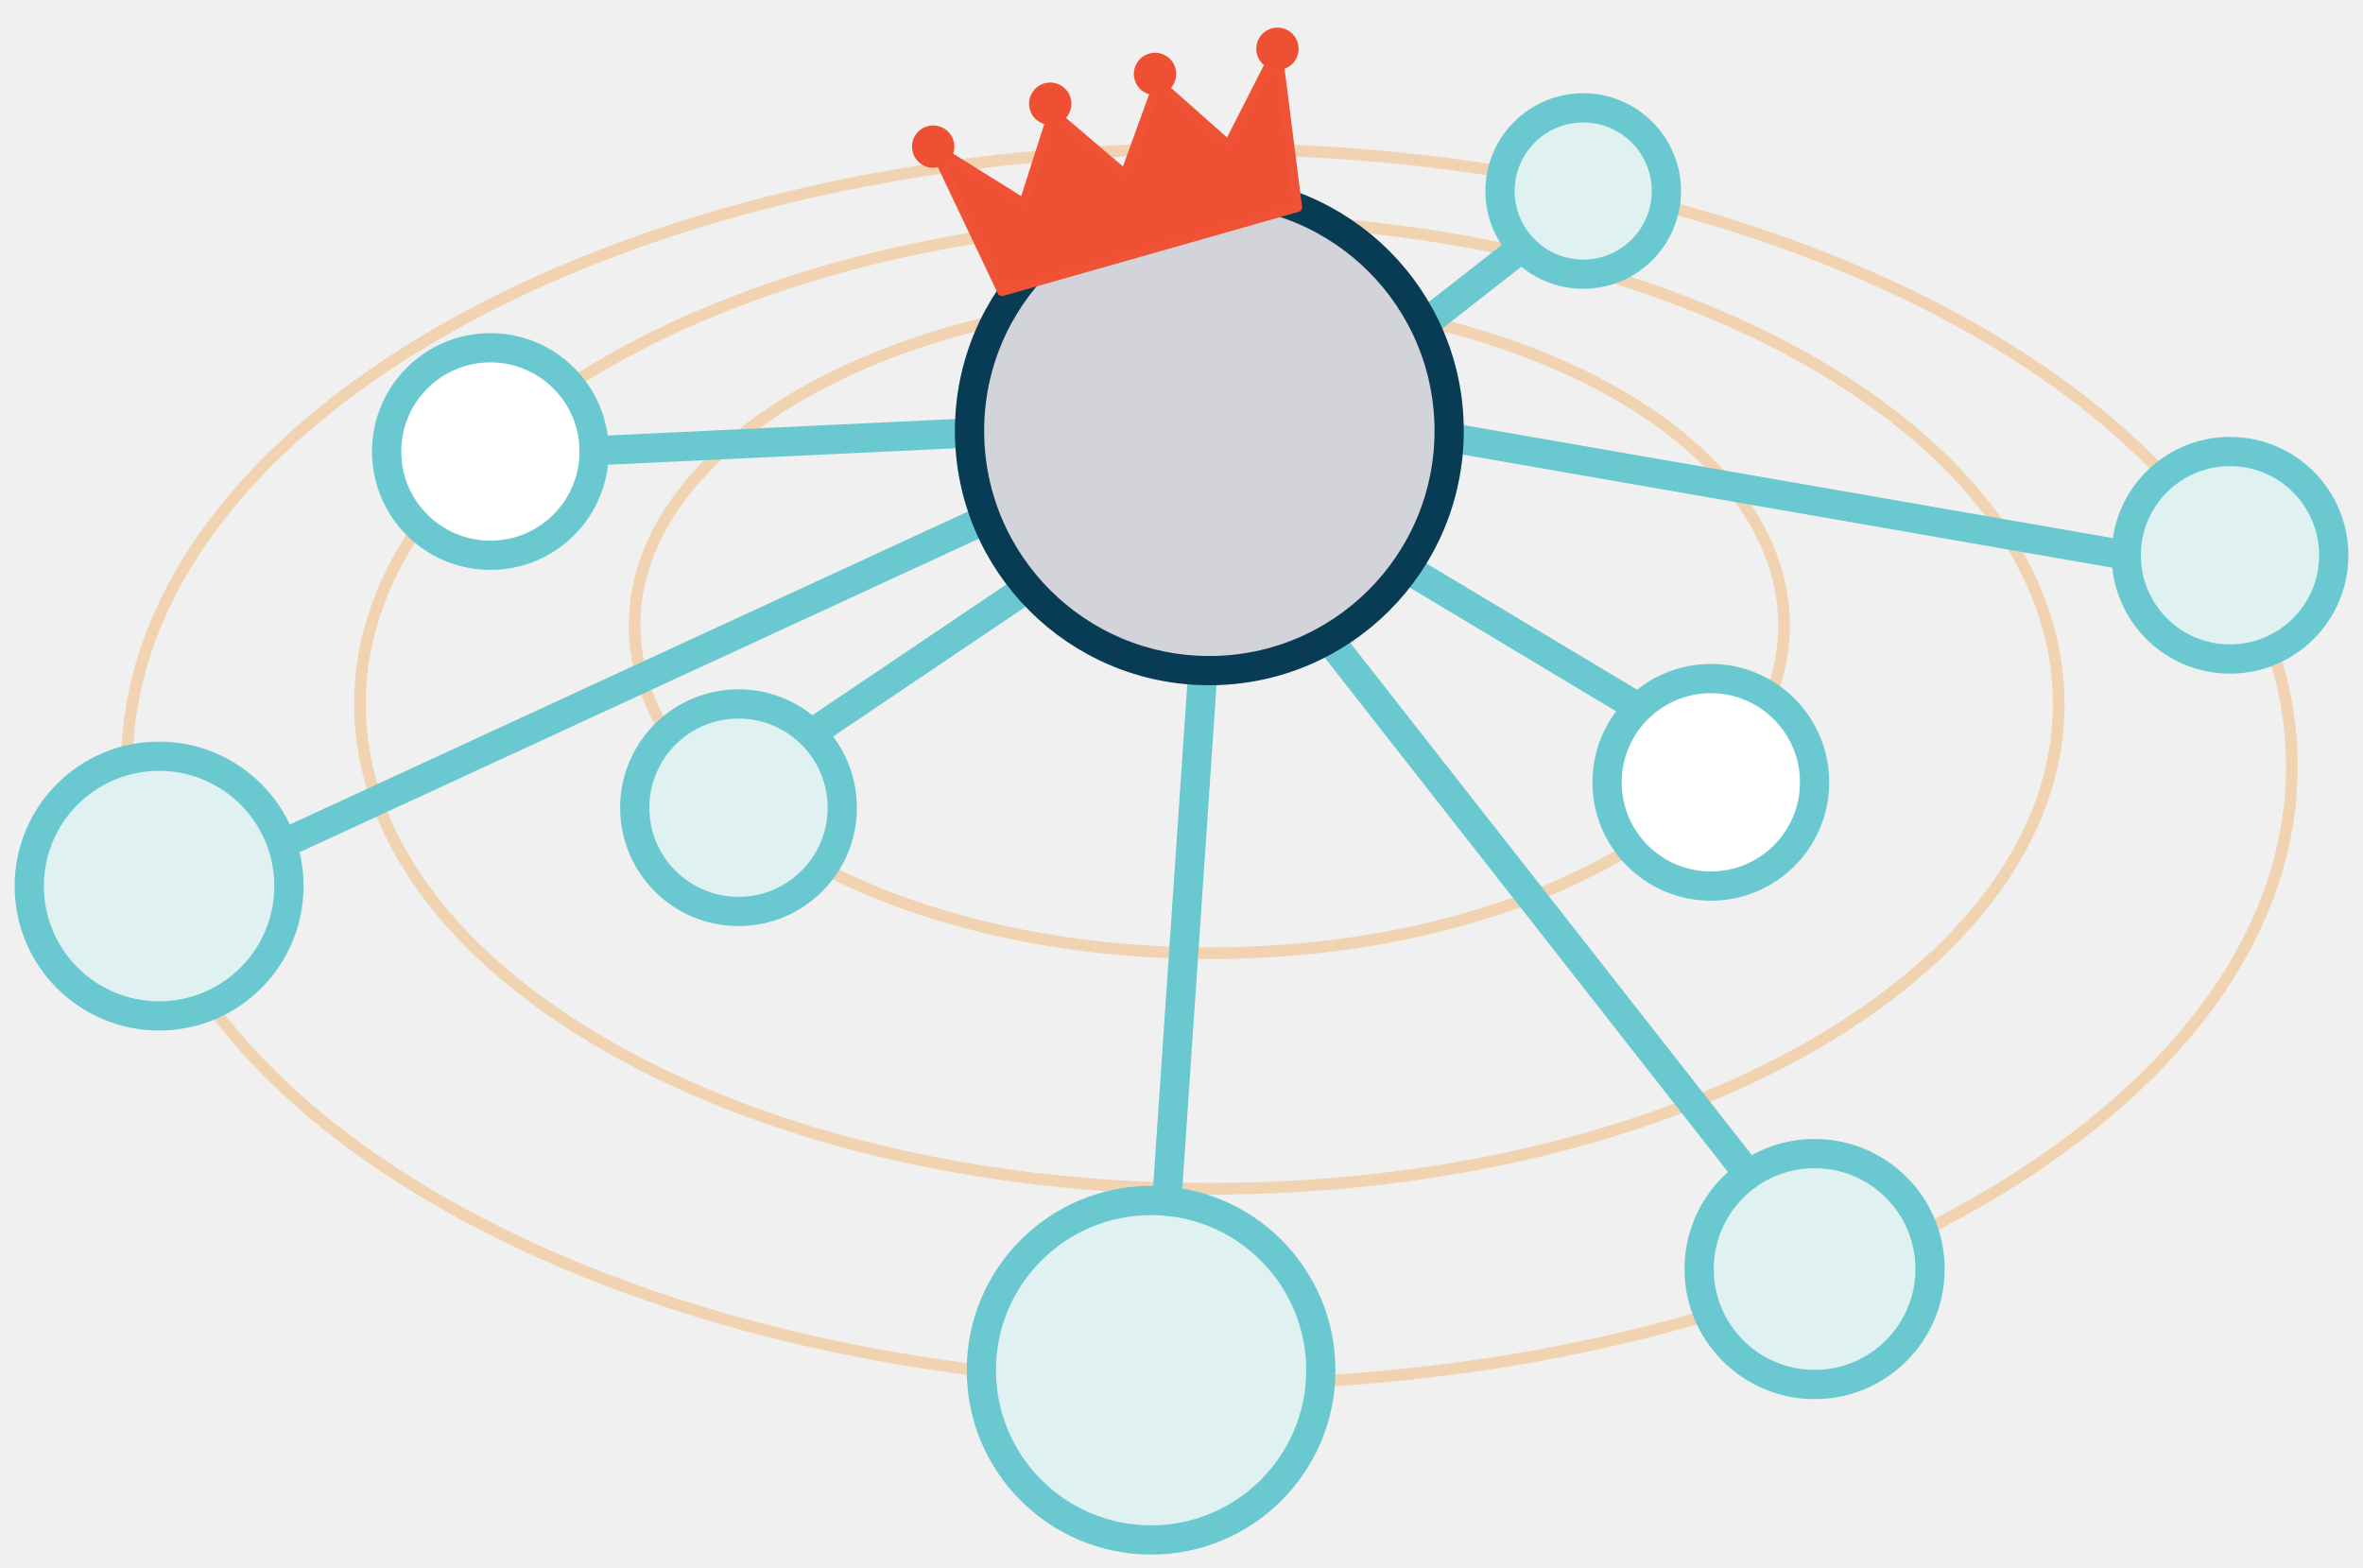
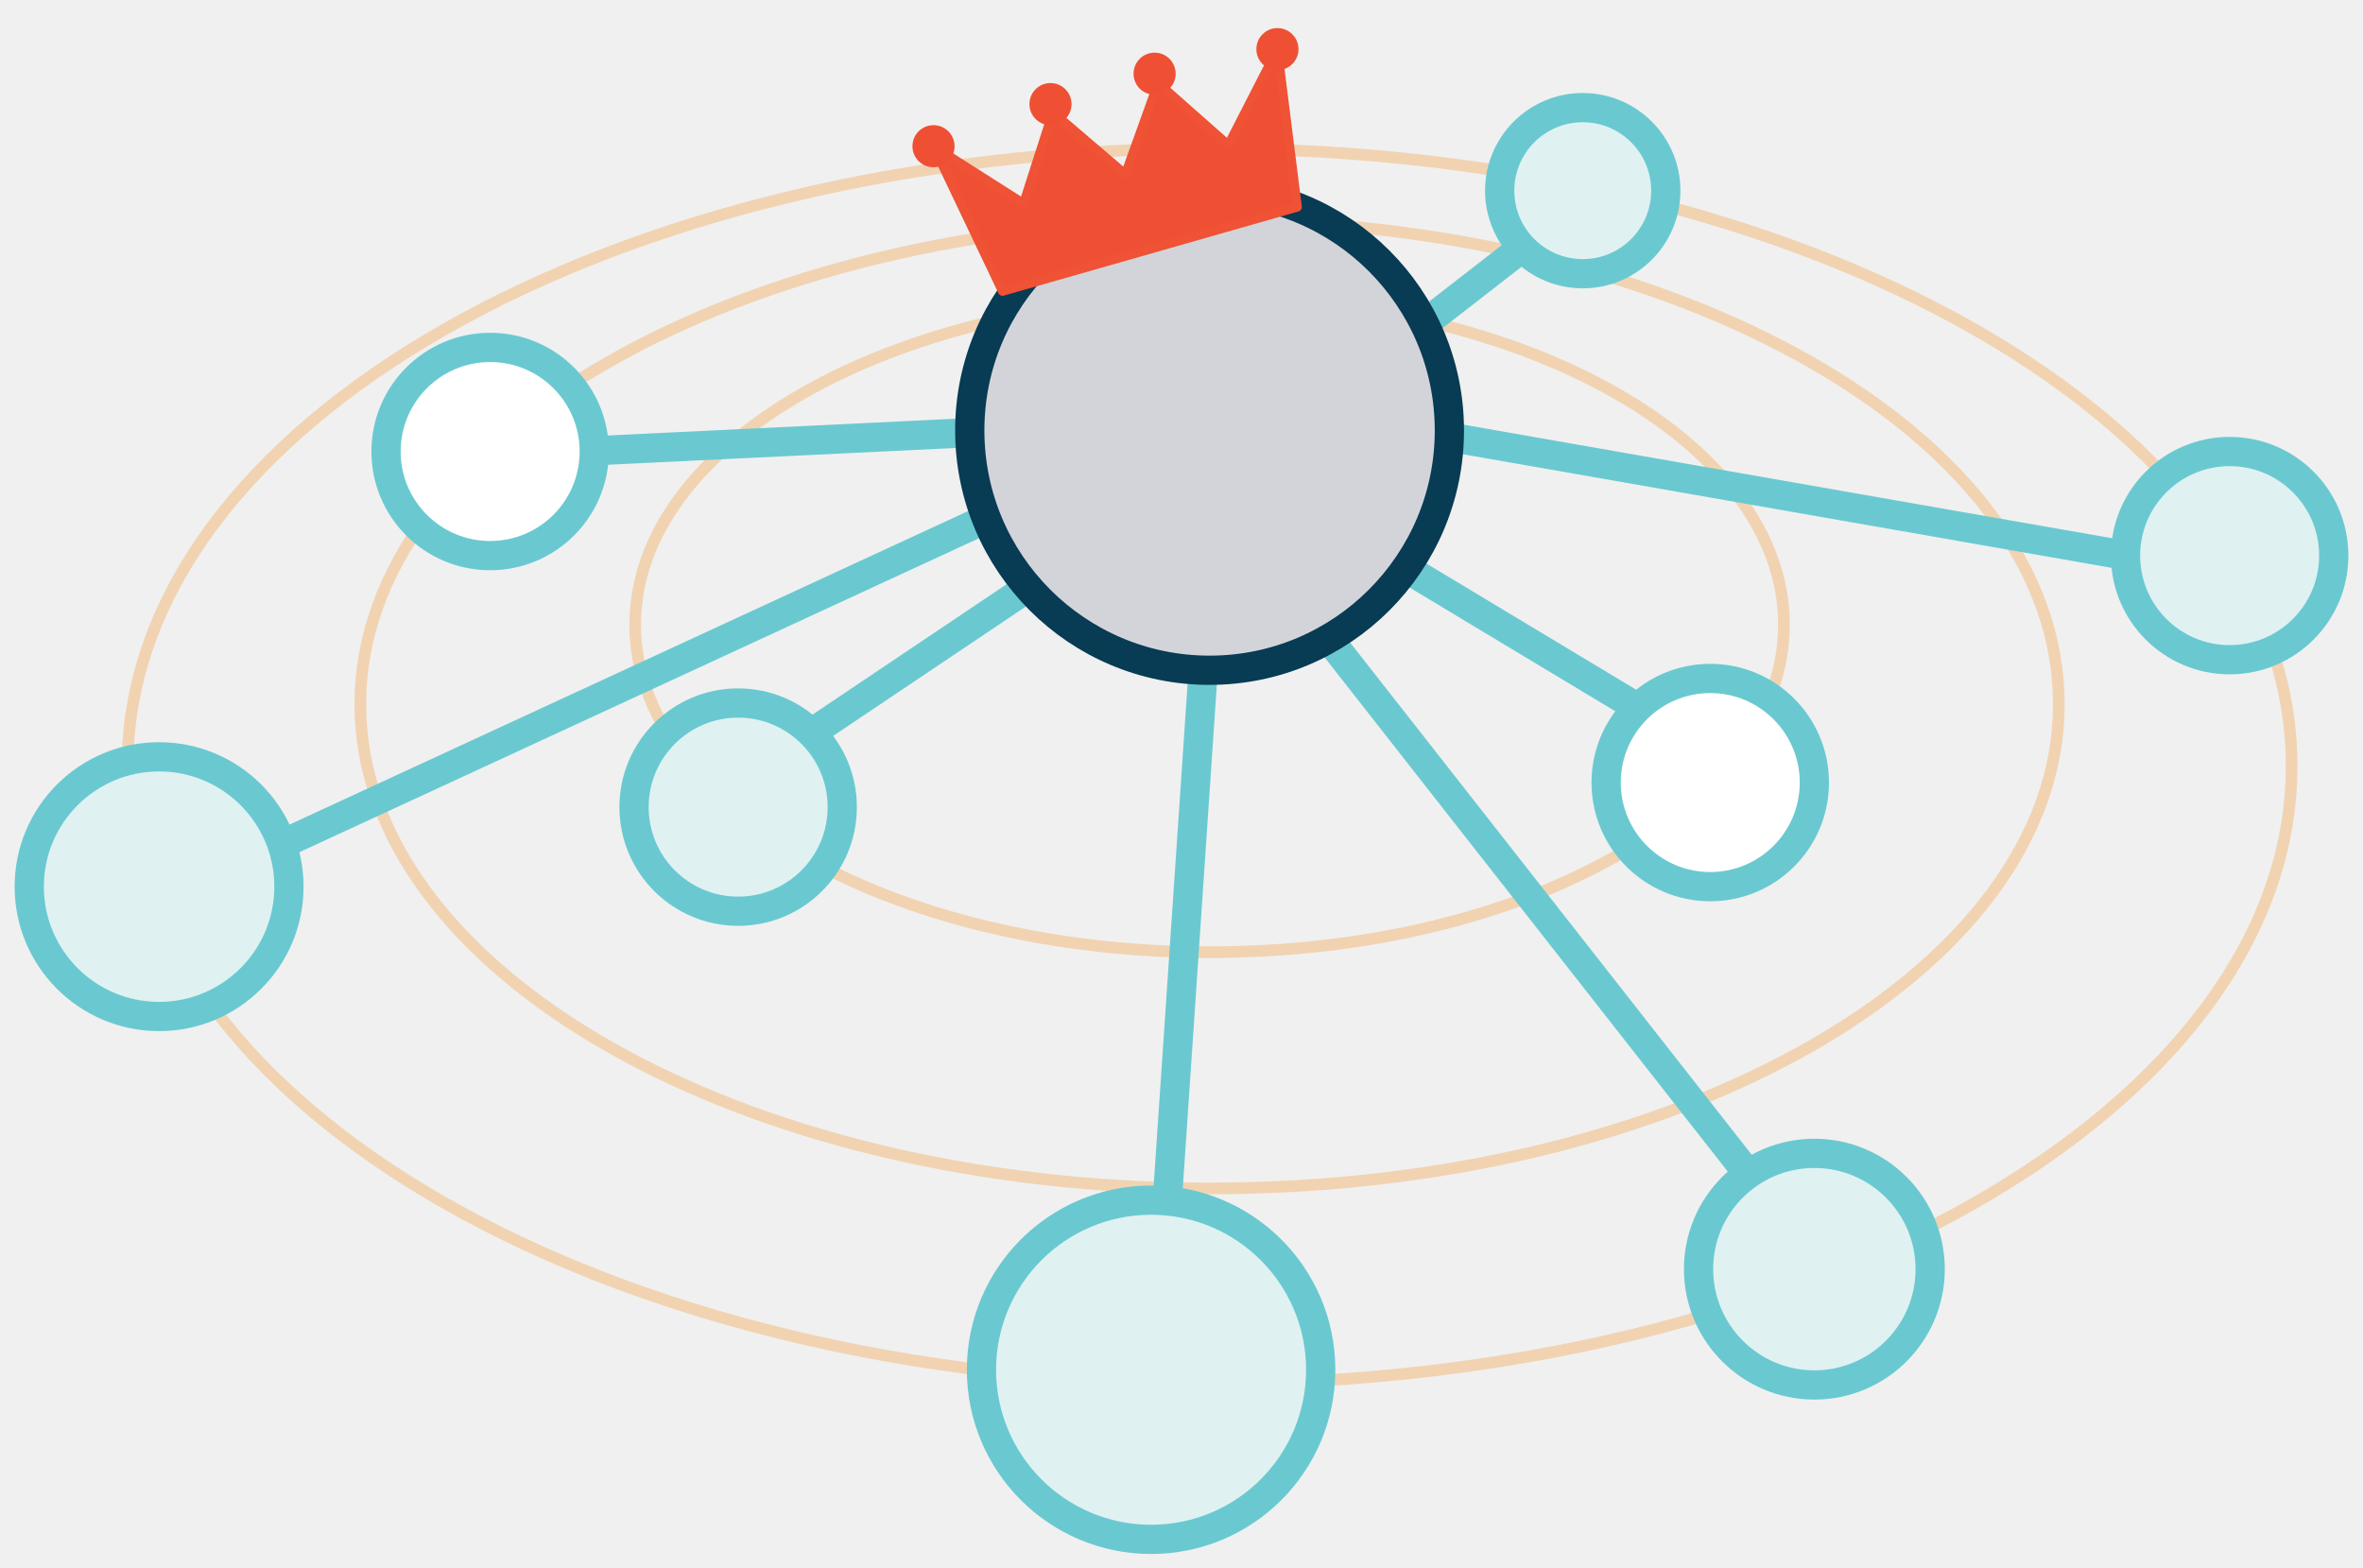
- <svg xmlns="http://www.w3.org/2000/svg" id="Layer_1" data-name="Layer 1" viewBox="0 0 202 134">
-   <defs>
-     <style>.cls-1,.cls-2{fill:none;}.cls-1{stroke:#f59122;opacity:0.3;}.cls-1,.cls-2,.cls-3,.cls-4,.cls-5{stroke-miterlimit:10;}.cls-2,.cls-4,.cls-5{stroke:#6ac9d0;}.cls-2{stroke-linecap:round;}.cls-2,.cls-3,.cls-4,.cls-5{stroke-width:2.5px;}.cls-3{fill:#d3d4da;stroke:#083b54;}.cls-4{fill:#fff;}.cls-5{fill:#e0f1f2;}.cls-6,.cls-7{fill:#ef5034;}.cls-6{stroke:#ef5234;stroke-linejoin:round;stroke-width:0.78px;}</style>
-   </defs>
-   <ellipse class="cls-1" cx="103.38" cy="53.45" rx="49.13" ry="28.04" />
-   <ellipse class="cls-1" cx="103.38" cy="60.18" rx="72.61" ry="41.45" />
-   <ellipse class="cls-1" cx="103.38" cy="65.54" rx="92.54" ry="52.82" />
-   <line class="cls-2" x1="69.34" y1="62.72" x2="89.44" y2="49.17" />
-   <line class="cls-2" x1="49.47" y1="38.6" x2="86.76" y2="36.83" />
-   <line class="cls-2" x1="23.57" y1="72.42" x2="86.76" y2="43.25" />
-   <line class="cls-2" x1="181.76" y1="47.47" x2="120.65" y2="36.83" />
-   <line class="cls-2" x1="151.21" y1="102.63" x2="107.97" y2="47.47" />
-   <line class="cls-2" x1="103.38" y1="49.17" x2="99.66" y2="103.91" />
-   <line class="cls-2" x1="112.92" y1="44.22" x2="139.54" y2="60.18" />
-   <line class="cls-2" x1="131.86" y1="19.8" x2="114.44" y2="33.42" />
-   <circle class="cls-3" cx="103.38" cy="36.83" r="20.5" />
-   <circle class="cls-4" cx="146.25" cy="66.88" r="8.87" />
-   <circle class="cls-5" cx="135.34" cy="16.33" r="7.11" />
-   <circle class="cls-5" cx="63.13" cy="69.05" r="8.87" />
-   <circle class="cls-5" cx="13.6" cy="75.75" r="11.1" />
-   <circle class="cls-4" cx="41.92" cy="38.6" r="8.87" />
-   <circle class="cls-5" cx="190.63" cy="47.47" r="8.87" />
-   <circle class="cls-5" cx="155.12" cy="108.49" r="9.87" />
-   <circle class="cls-5" cx="98.4" cy="117.14" r="14.51" />
-   <polygon class="cls-6" points="79.77 12.53 85.65 24.92 110.92 17.73 109.2 4.16 105.01 12.38 99.01 7.06 96.17 14.89 89.99 9.62 87.52 17.36 79.77 12.53" />
-   <circle class="cls-7" cx="79.77" cy="12.53" r="1.81" transform="translate(-0.38 22.31) rotate(-15.88)" />
-   <circle class="cls-7" cx="89.78" cy="8.86" r="1.81" transform="translate(1 24.91) rotate(-15.88)" />
-   <circle class="cls-7" cx="98.74" cy="6.31" r="1.81" transform="translate(2.04 27.27) rotate(-15.88)" />
-   <circle class="cls-7" cx="109.2" cy="4.16" r="1.81" transform="translate(3.03 30.05) rotate(-15.88)" />
+ <svg xmlns="http://www.w3.org/2000/svg" id="Layer_1" width="202" height="134" viewBox="0 0 202 134">
+   <style>.st0{fill:#e0f1f2}.st1,.st2{fill:#d3d4da;stroke:#d3d4db;stroke-linejoin:round;stroke-miterlimit:10}.st2{fill:#fff;stroke:#6ac9d0;stroke-width:2.5}.st3{fill:#d3d4da}.st4,.st5{fill:#fff;stroke:#6ac9d0;stroke-width:2.5;stroke-miterlimit:10}.st5{fill:#e0f1f2}.st6{fill:#083b54}.st7{fill:#ef5034}.st8{fill:#f59122}.st9{fill:#fff}.st10,.st11,.st12{fill:none;stroke-miterlimit:10}.st10{stroke-width:2.5;stroke:#6ac9d0}.st11,.st12{stroke:#ef5034}.st12{stroke:#d3d4da;stroke-width:.5}.st13,.st14{stroke:#063b54}.st13{stroke-linejoin:round;stroke-miterlimit:10;fill:#083b54;stroke-width:.5}.st14{fill:none;stroke-width:.7}.st14,.st15,.st16{stroke-miterlimit:10}.st15{stroke-width:.3;fill:none;stroke:#d3d4da}.st16{fill:#083b54;stroke:#063b54;stroke-linejoin:round}.st17{fill:#6ac9d0}.st18{fill:none;stroke:#063b54;stroke-width:2.5;stroke-miterlimit:10}.st19{fill:#063b54}.st20,.st21,.st22{fill:none;stroke:#6ac9d0;stroke-width:2.5}.st20{opacity:.3;stroke-miterlimit:10}.st21,.st22{stroke-linejoin:round}.st21{stroke-miterlimit:10}.st22{stroke-linecap:round}.st22,.st23,.st24,.st25{stroke-miterlimit:10}.st23{stroke:#f59122;fill:#ffe5ca}.st24,.st25{fill:none}.st24{opacity:.4;stroke:#f59122}.st25{stroke:#c3e9ec;stroke-width:2.5}.st26{clip-path:url(#SVGID_2_)}.st27{opacity:.25}.st27,.st28{fill:#469da1}.st29{opacity:.25;fill:#6ac9d0}.st30,.st31{opacity:.25;fill:#f59122}.st31{fill:#ef5034}.st32,.st33,.st34{stroke-miterlimit:10}.st32{fill:none;stroke-linecap:round;stroke-linejoin:round;stroke:#ef5034;stroke-width:.222}.st33,.st34{stroke:#c3e9ec;stroke-width:2.5}.st33{stroke-linecap:round;fill:none}.st34{fill:#fff;stroke-linejoin:round}.st34,.st35,.st36{stroke-linecap:round}.st35{fill:#fff;stroke-width:2.5;stroke-linejoin:round;stroke-miterlimit:10;stroke:#91d5d9}.st36{stroke:#c0e869}.st36,.st37,.st38{fill:none;stroke-width:2.5;stroke-miterlimit:10}.st37{stroke-linecap:round;stroke:#ef5034}.st38{stroke:#f59685}.st38,.st39,.st40{stroke-linecap:round}.st39{stroke-width:2.5;stroke-miterlimit:10;fill:none;stroke:#f59122}.st40{fill:#fff;stroke:#6ac9d0;stroke-linejoin:round}.st40,.st41,.st42{stroke-width:2.5;stroke-miterlimit:10}.st41{stroke-linecap:round;fill:none;stroke:#96d805}.st42{fill:#fff;stroke:#c3e9ec;stroke-linejoin:round}.st43{fill:#fff;stroke:#fff;stroke-width:2.48}.st43,.st44,.st45{stroke-miterlimit:10}.st44{opacity:.6;stroke-linejoin:round;fill:none;stroke:#6ac9d0;stroke-width:2.5}.st45{fill:#083b54;stroke:#083b54;stroke-width:1.164;stroke-linecap:round}.st45,.st46,.st47{stroke-linejoin:round}.st46{stroke-linecap:round;stroke-miterlimit:10;fill:#083b54;stroke:#083b54;stroke-width:1.132}.st47{fill:#fff;stroke:#fff;stroke-width:2.039}.st47,.st48,.st49{stroke-miterlimit:10}.st48{stroke-linecap:round;stroke-linejoin:round;fill:#083b54;stroke:#083b54;stroke-width:1.166}.st49{fill:#e0f1f2;stroke:#6ac9d0;stroke-width:2}.st50{opacity:.5;fill:#6ac9d0}.st51,.st52,.st53{fill:#fff;stroke:#6ac9d0;stroke-width:2;stroke-miterlimit:10}.st52,.st53{stroke:#083b54;stroke-width:2.5}.st53{fill:#d3d4da}.st54,.st55{opacity:.2;fill:#083b54}.st55{opacity:.3}.st56,.st57,.st58{opacity:.5;fill:#083b54}.st57,.st58{opacity:.85}.st58{opacity:.7}.st59,.st60{stroke-miterlimit:10}.st59{stroke-linecap:round;opacity:.5;fill:#fff;stroke:#6ac9d0}.st60{opacity:.3;fill:none;stroke:#f59122}.st61,.st62{fill:none;stroke:#6ac9d0}.st61{opacity:.3;stroke-miterlimit:10;stroke-width:2.002}.st62{stroke-width:2.5;stroke-linecap:round}.st62,.st63,.st64,.st65{stroke-miterlimit:10}.st63{stroke-width:.776;stroke-linejoin:round;fill:#ef5034;stroke:#ef5234}.st64,.st65{fill:none;stroke:#6ac9d0;stroke-linecap:round}.st64{stroke-linejoin:round;opacity:.6;stroke-width:3}.st65{opacity:.3;stroke-width:2.48}</style>
+   <ellipse class="st60" cx="103.4" cy="53.4" rx="49.1" ry="28" />
+   <ellipse class="st60" cx="103.4" cy="60.2" rx="72.6" ry="41.4" />
+   <ellipse class="st60" cx="103.4" cy="65.5" rx="92.5" ry="52.8" />
+   <path class="st62" d="M69.3 62.7l20.1-13.5M49.5 38.6l37.3-1.8M23.6 72.4l63.2-29.2M181.8 47.5l-61.1-10.7M151.2 102.6L108 47.5M103.4 49.2l-3.7 54.7M112.9 44.2l26.6 16M131.9 19.8l-17.5 13.6" />
+   <circle class="st53" cx="103.4" cy="36.8" r="20.5" />
+   <circle class="st4" cx="146.2" cy="66.9" r="8.9" />
+   <circle class="st5" cx="135.3" cy="16.3" r="7.1" />
+   <circle class="st5" cx="63.1" cy="69" r="8.9" />
+   <circle class="st5" cx="13.6" cy="75.8" r="11.1" />
+   <circle class="st4" cx="41.9" cy="38.6" r="8.9" />
+   <circle class="st5" cx="190.6" cy="47.5" r="8.9" />
+   <circle class="st5" cx="155.1" cy="108.5" r="9.9" />
+   <circle class="st5" cx="98.4" cy="117.1" r="14.5" />
+   <path class="st63" d="M79.8 12.5l5.9 12.4 25.2-7.2-1.7-13.5-4.2 8.2-6-5.3-2.8 7.8L90 9.6l-2.5 7.8z" />
+   <circle class="st7" cx="79.8" cy="12.5" r="1.8" />
+   <circle class="st7" cx="89.8" cy="8.9" r="1.8" />
+   <circle class="st7" cx="98.7" cy="6.3" r="1.8" />
+   <circle class="st7" cx="109.2" cy="4.2" r="1.8" />
</svg>
